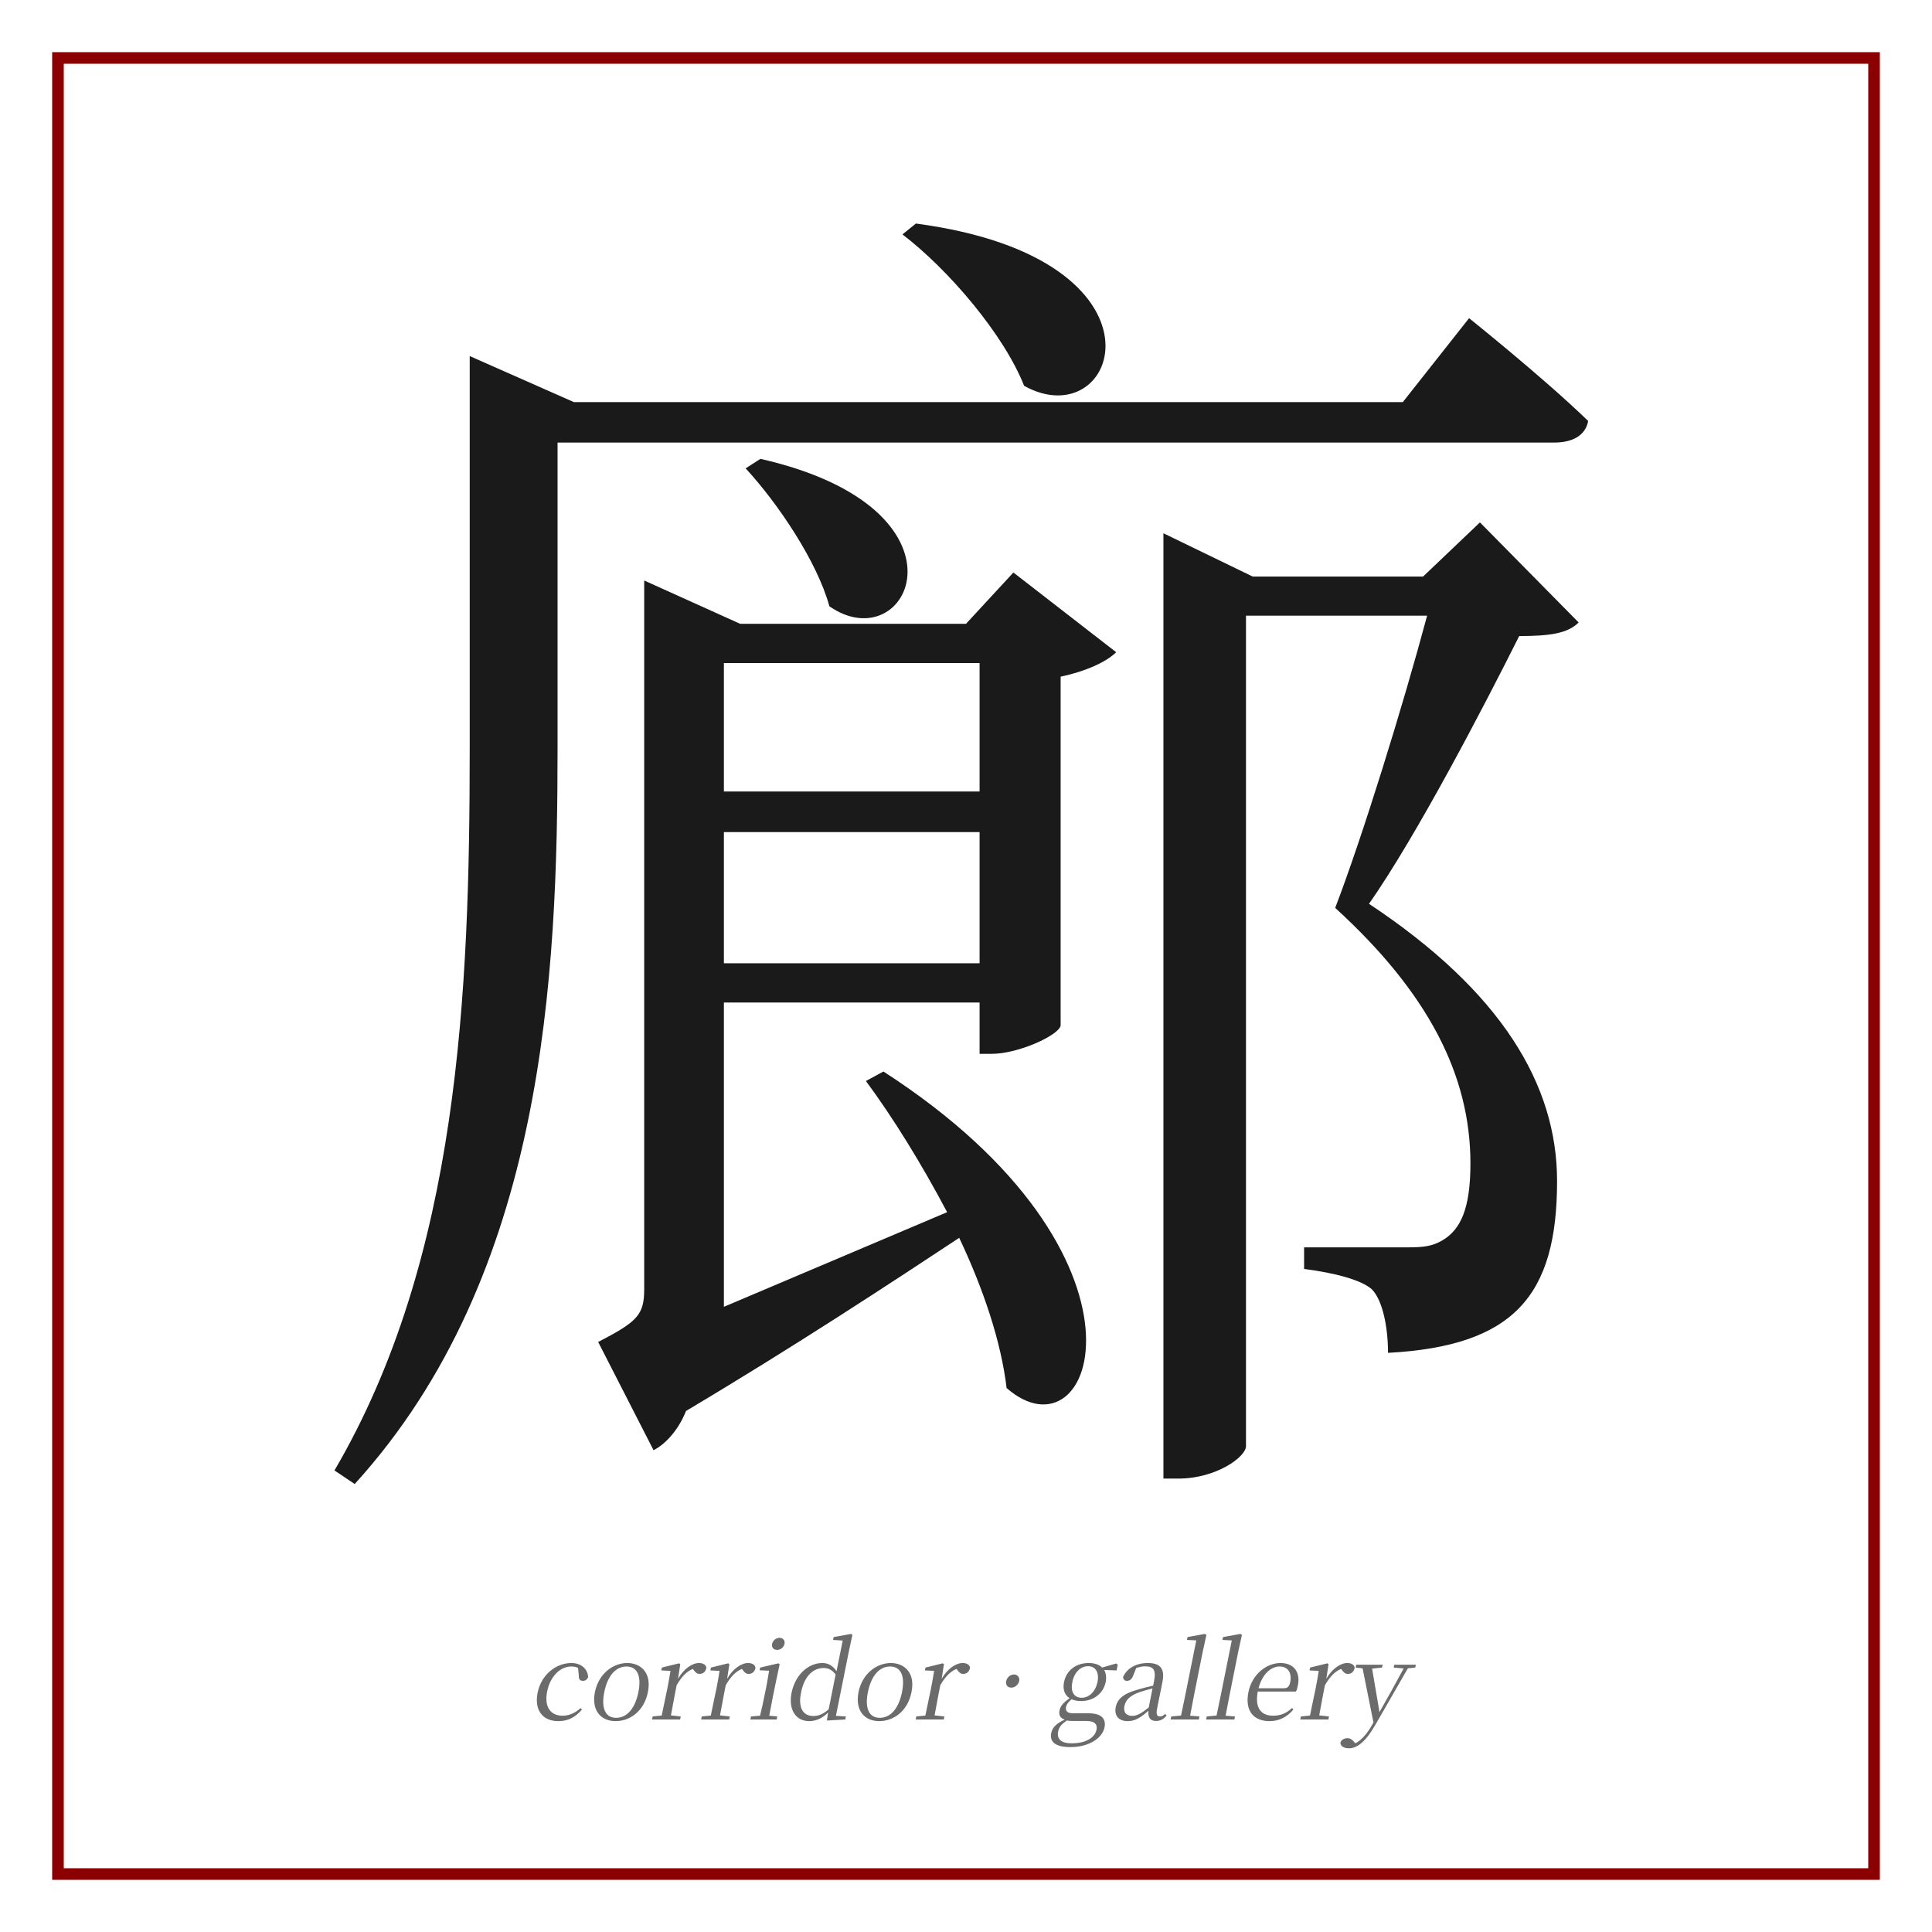
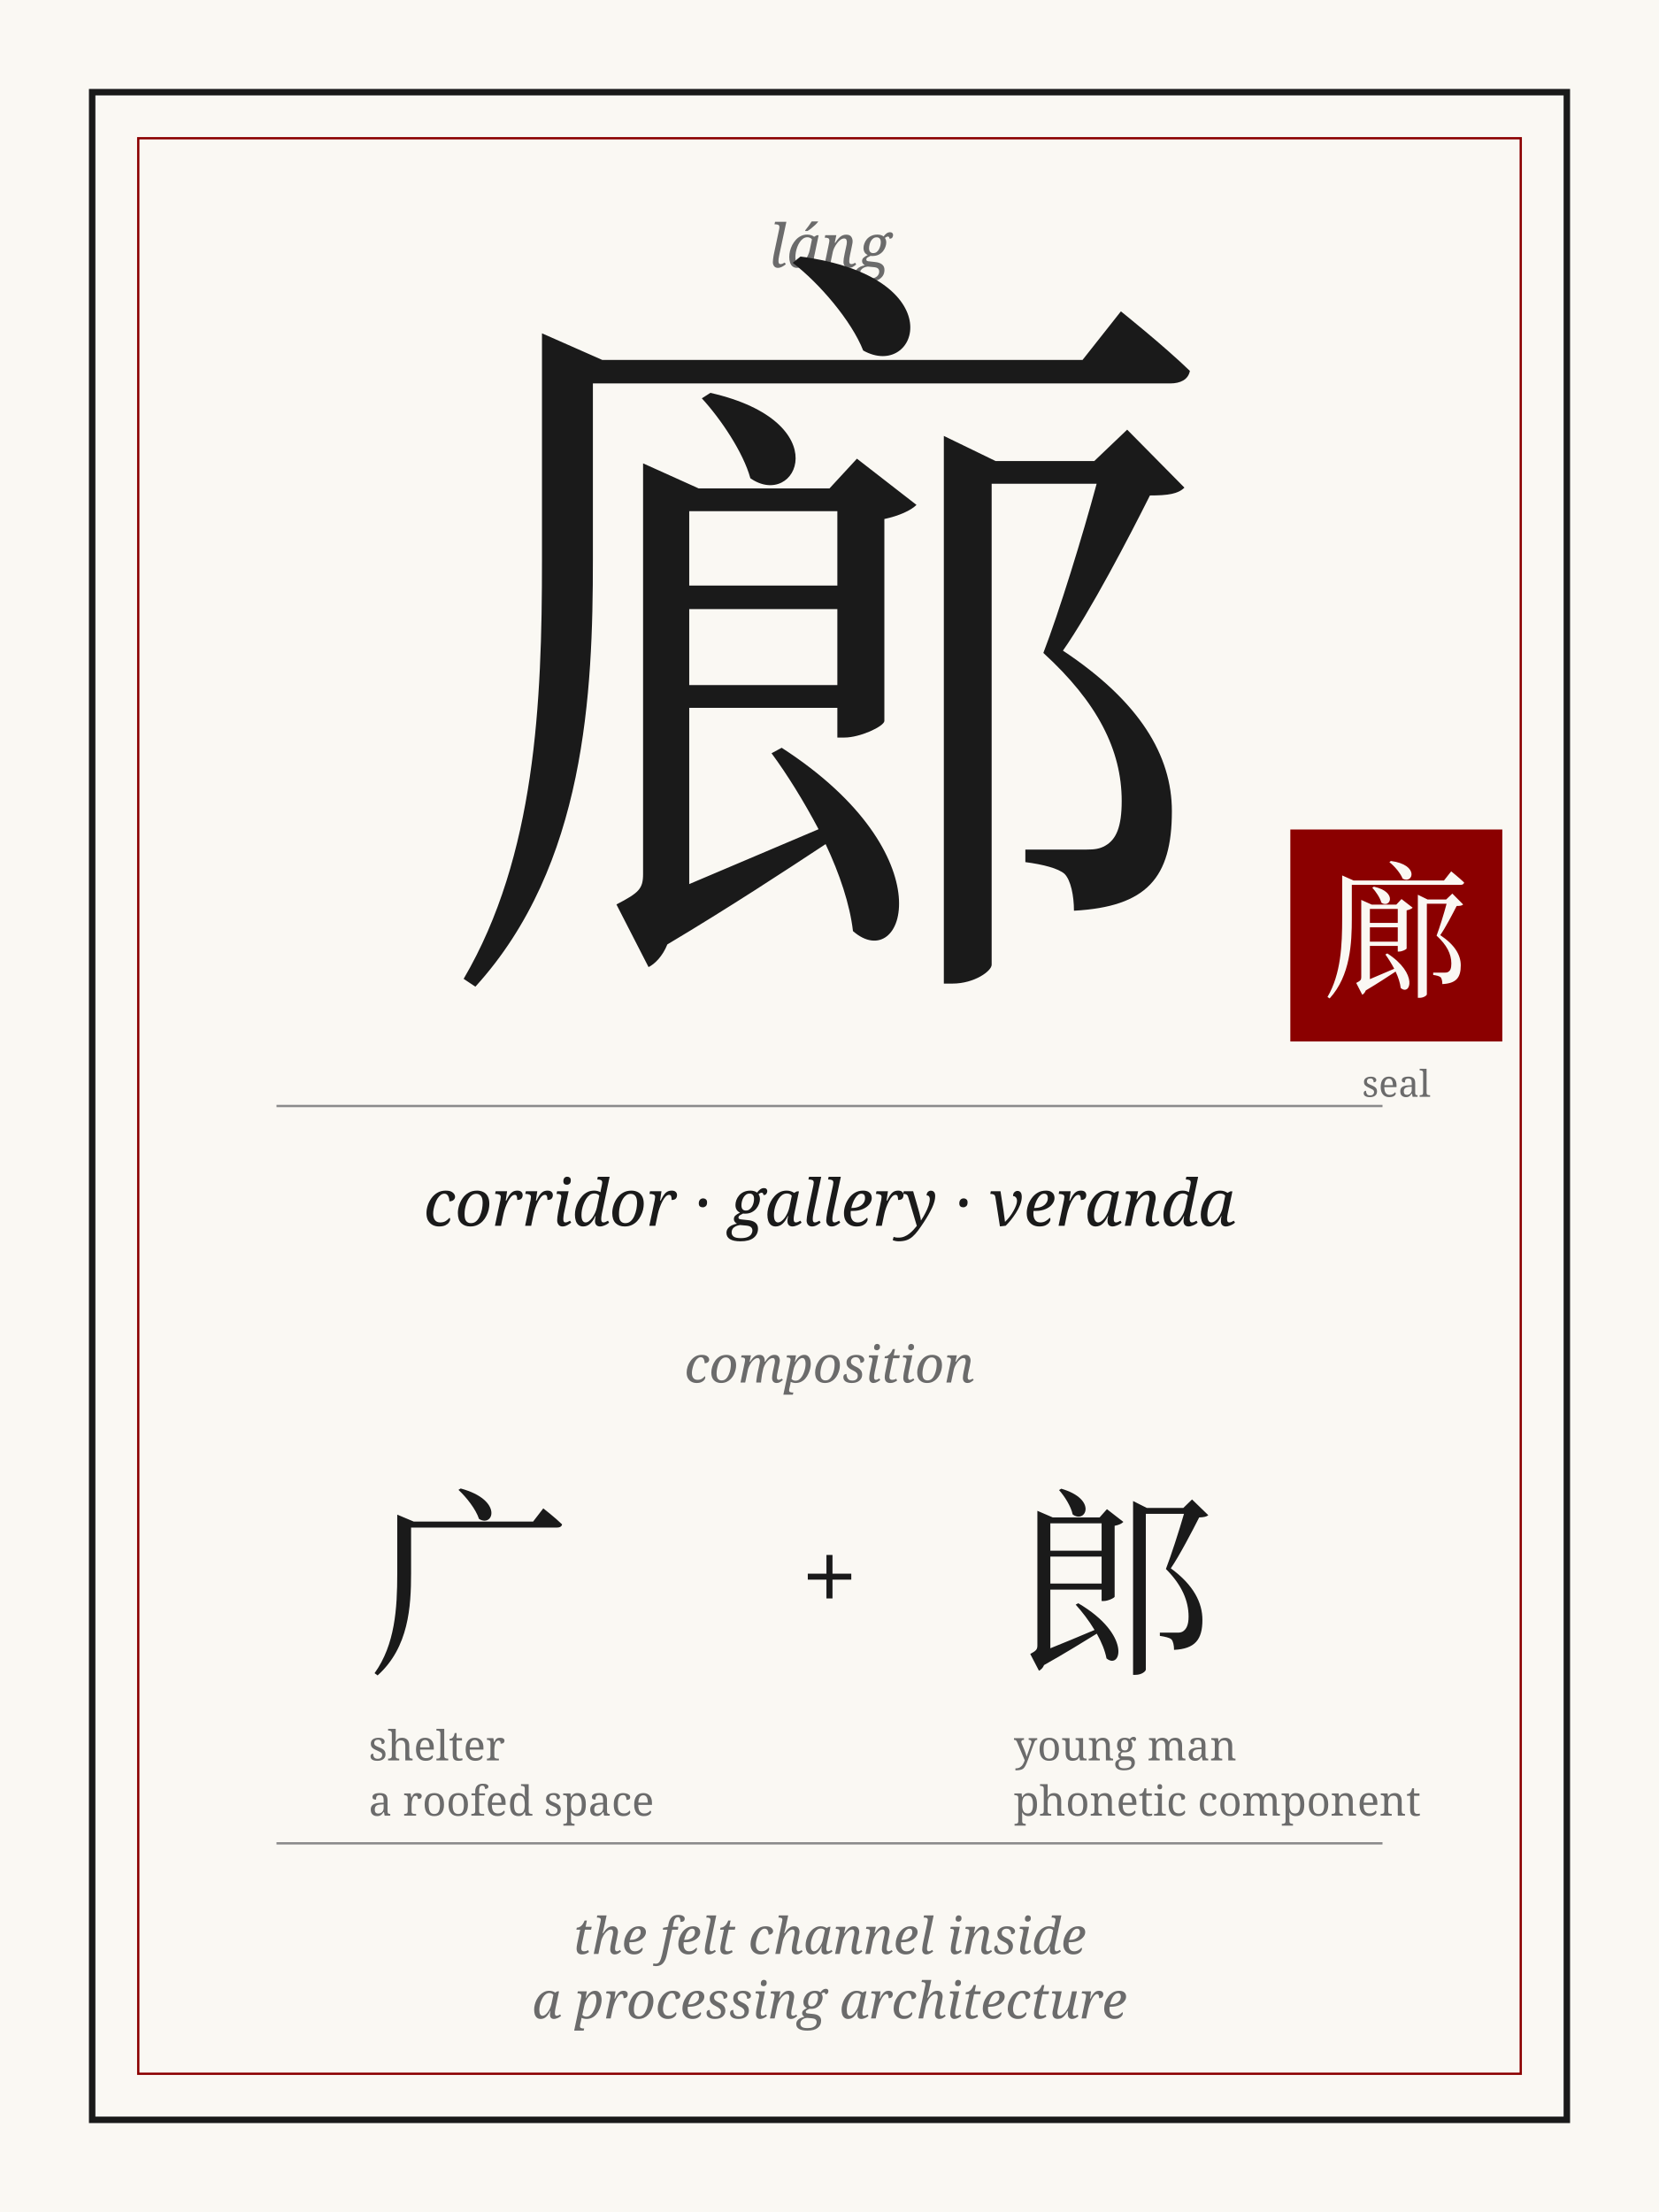
- <svg xmlns="http://www.w3.org/2000/svg" viewBox="0 0 200 200" font-family="'Noto Serif CJK SC', serif">
-   <rect x="6" y="6" width="188" height="188" fill="none" stroke="#8B0000" stroke-width="1.2" />
-   <text x="100" y="142" text-anchor="middle" font-size="140" fill="#1A1A1A">廊</text>
-   <text x="100" y="178" text-anchor="middle" font-size="11" fill="#6B6B6B" font-style="italic">corridor · gallery</text>
+ <svg xmlns="http://www.w3.org/2000/svg" viewBox="0 0 360 480" font-family="serif" fill="#1A1A1A">
+   <defs>
+     <pattern id="paperLg" patternUnits="userSpaceOnUse" width="200" height="200">
+       <rect width="200" height="200" fill="#FAF8F3" />
+     </pattern>
+   </defs>
+   <rect width="360" height="480" fill="url(#paperLg)" />
+   <rect x="20" y="20" width="320" height="440" fill="none" stroke="#1A1A1A" stroke-width="1.4" />
+   <rect x="30" y="30" width="300" height="420" fill="none" stroke="#8B0000" stroke-width="0.5" />
+   <text x="180" y="58" text-anchor="middle" font-size="13" font-style="italic" fill="#6B6B6B">láng</text>
+   <text x="180" y="200" text-anchor="middle" font-size="170" font-family="'Noto Serif CJK SC', serif" fill="#1A1A1A">廊</text>
+   <g transform="translate(280,180)">
+     <rect x="0" y="0" width="46" height="46" fill="#8B0000" />
+     <text x="23" y="34" text-anchor="middle" font-size="32" font-family="'Noto Serif CJK SC', serif" fill="#FAF8F3">廊</text>
+     <text x="23" y="58" text-anchor="middle" font-size="8" fill="#6B6B6B">seal</text>
+   </g>
+   <line x1="60" y1="240" x2="300" y2="240" stroke="#8A8A8A" stroke-width="0.5" />
+   <text x="180" y="266" text-anchor="middle" font-size="14" font-style="italic">corridor · gallery · veranda</text>
+   <text x="180" y="300" text-anchor="middle" font-size="11" font-style="italic" fill="#6B6B6B">composition</text>
+   <g transform="translate(80,320)" font-family="'Noto Serif CJK SC', serif">
+     <text x="0" y="40" font-size="44" fill="#1A1A1A">广</text>
+     <text x="0" y="62" text-anchor="start" font-size="9" font-family="serif" fill="#6B6B6B">shelter</text>
+     <text x="0" y="74" text-anchor="start" font-size="9" font-family="serif" fill="#6B6B6B">a roofed space</text>
+   </g>
+   <text x="180" y="350" text-anchor="middle" font-size="22">+</text>
+   <g transform="translate(220,320)" font-family="'Noto Serif CJK SC', serif">
+     <text x="0" y="40" font-size="44" fill="#1A1A1A">郎</text>
+     <text x="0" y="62" text-anchor="start" font-size="9" font-family="serif" fill="#6B6B6B">young man</text>
+     <text x="0" y="74" text-anchor="start" font-size="9" font-family="serif" fill="#6B6B6B">phonetic component</text>
+   </g>
+   <line x1="60" y1="400" x2="300" y2="400" stroke="#8A8A8A" stroke-width="0.5" />
+   <text x="180" y="424" text-anchor="middle" font-size="11" fill="#6B6B6B" font-style="italic">the felt channel inside</text>
+   <text x="180" y="438" text-anchor="middle" font-size="11" fill="#6B6B6B" font-style="italic">a processing architecture</text>
</svg>
